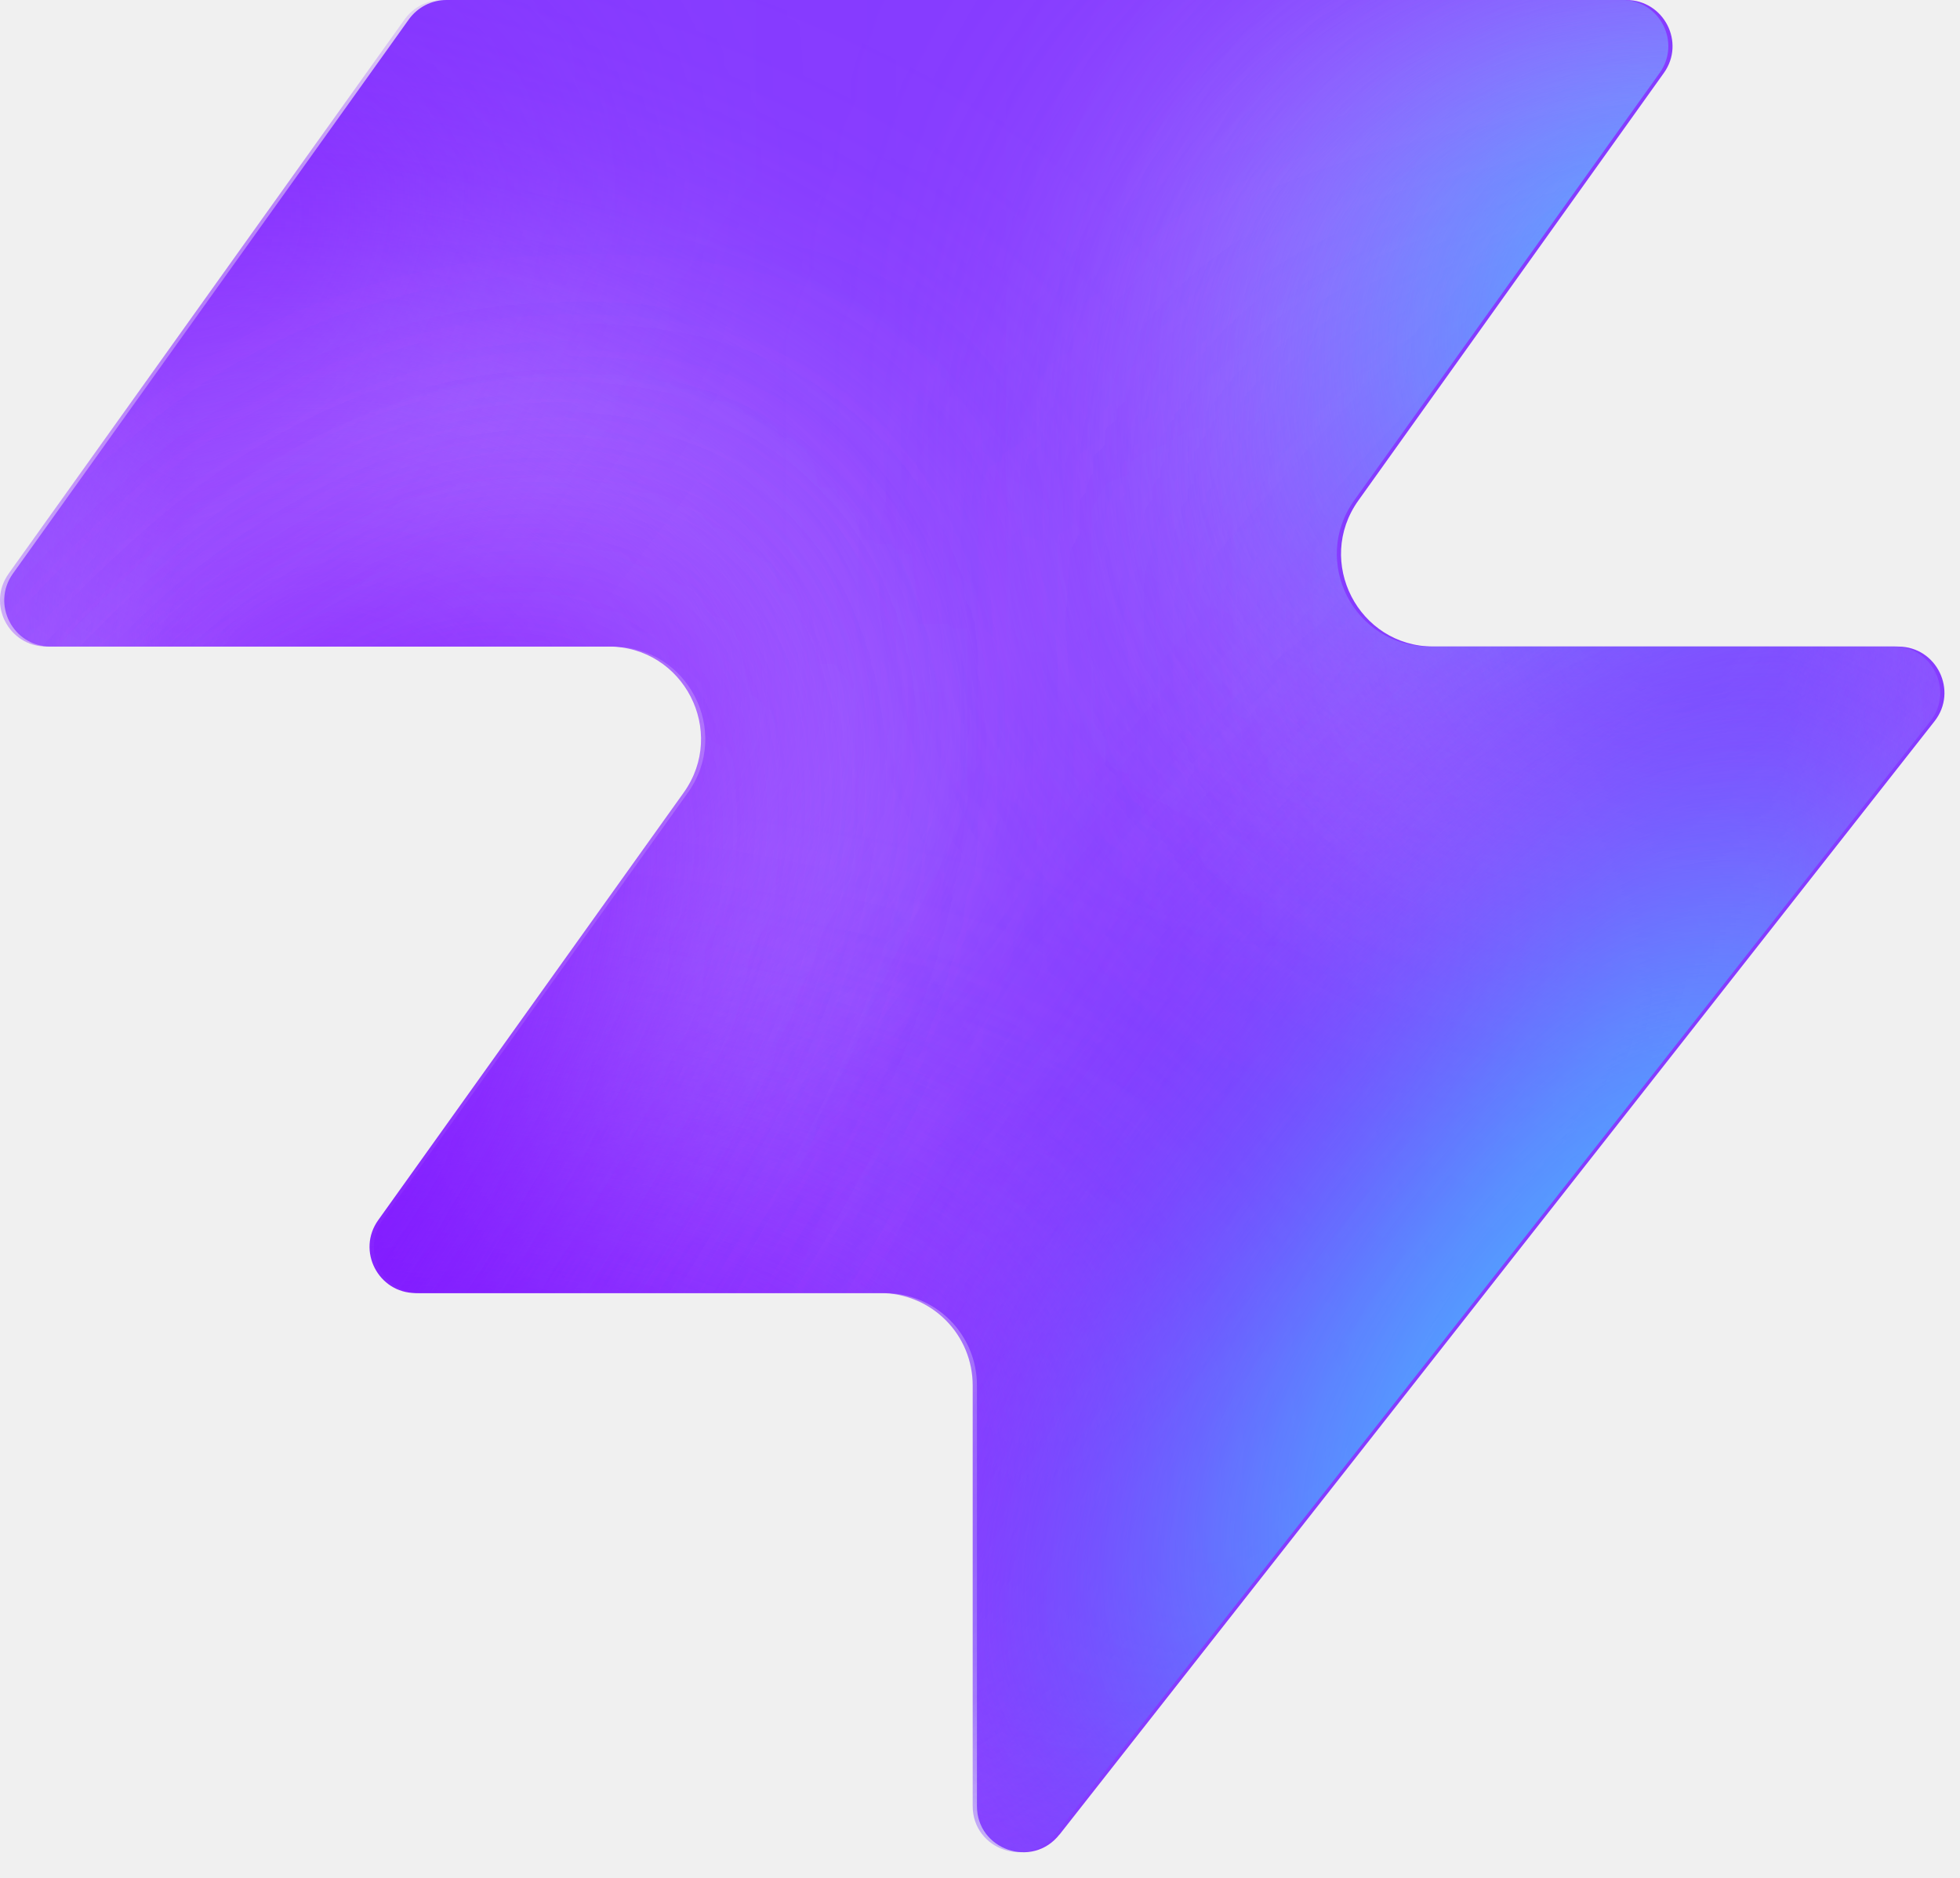
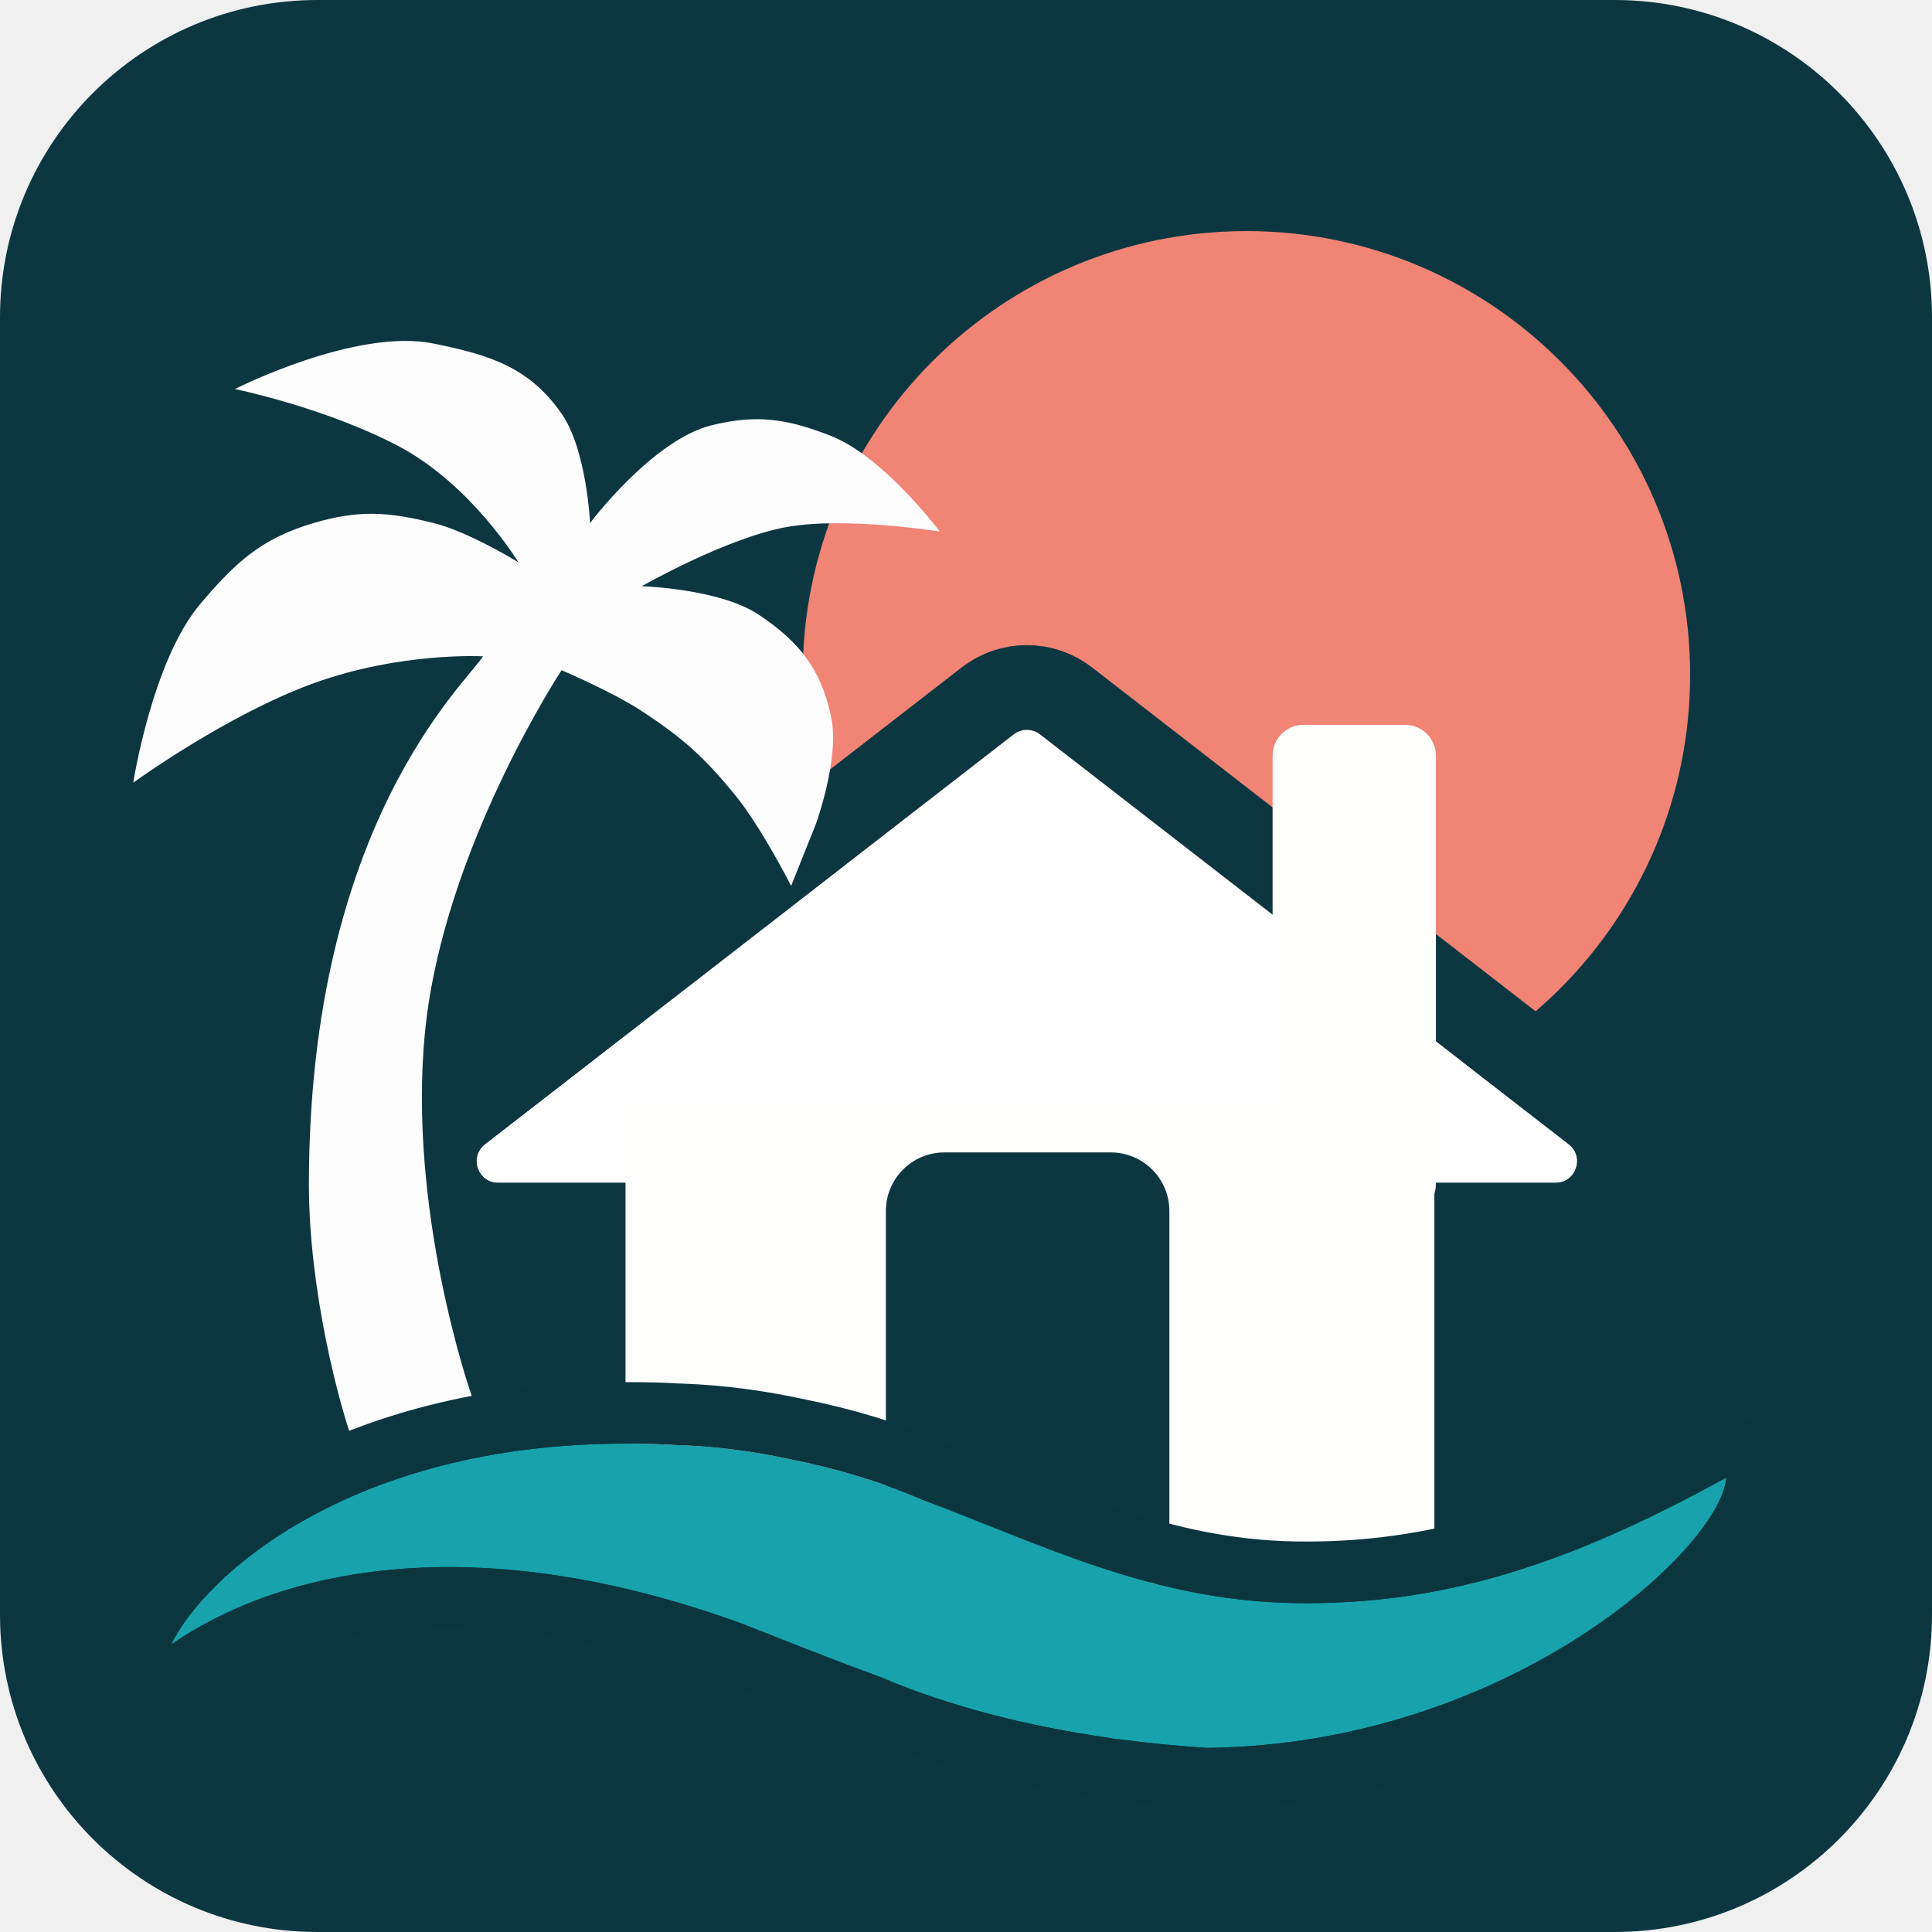
- <svg xmlns="http://www.w3.org/2000/svg" width="48" height="46" fill="none" viewBox="0 0 48 46">
-   <path fill="#863bff" d="M25.946 44.938c-.664.845-2.021.375-2.021-.698V33.937a2.26 2.26 0 0 0-2.262-2.262H10.287c-.92 0-1.456-1.04-.92-1.788l7.48-10.471c1.07-1.497 0-3.578-1.842-3.578H1.237c-.92 0-1.456-1.04-.92-1.788L10.013.474c.214-.297.556-.474.92-.474h28.894c.92 0 1.456 1.04.92 1.788l-7.48 10.471c-1.07 1.498 0 3.579 1.842 3.579h11.377c.943 0 1.473 1.088.89 1.83L25.947 44.94z" style="fill:#863bff;fill:color(display-p3 .525 .23 1);fill-opacity:1" />
-   <mask id="a" width="48" height="46" x="0" y="0" maskUnits="userSpaceOnUse" style="mask-type:alpha">
-     <path fill="#000" d="M25.842 44.938c-.664.844-2.021.375-2.021-.698V33.937a2.26 2.26 0 0 0-2.262-2.262H10.183c-.92 0-1.456-1.04-.92-1.788l7.48-10.471c1.07-1.498 0-3.579-1.842-3.579H1.133c-.92 0-1.456-1.04-.92-1.787L9.91.473c.214-.297.556-.474.92-.474h28.894c.92 0 1.456 1.04.92 1.788l-7.48 10.471c-1.07 1.498 0 3.578 1.842 3.578h11.377c.943 0 1.473 1.088.89 1.832L25.843 44.94z" style="fill:#000;fill-opacity:1" />
+ <svg xmlns="http://www.w3.org/2000/svg" xmlns:xlink="http://www.w3.org/1999/xlink" width="48" height="48" viewBox="0 0 1254 1254" fill="none">
+   <rect width="1254" height="1254" rx="206" fill="#0C3741" />
+   <circle cx="809" cy="438" r="288" fill="#F08475" />
+   <use xlink:href="#stroke0_163_1252" fill="#FEFEFE" />
+   <mask id="stroke1_163_1252" maskUnits="userSpaceOnUse" x="254" y="418" width="825" height="405" fill="black">
+     <rect fill="white" x="254" y="418" width="825" height="405" />
+     <use xlink:href="#stroke0_163_1252" />
  </mask>
-   <g mask="url(#a)">
-     <g filter="url(#b)">
-       <ellipse cx="5.508" cy="14.704" fill="#ede6ff" rx="5.508" ry="14.704" style="fill:#ede6ff;fill:color(display-p3 .927 .903 1);fill-opacity:1" transform="matrix(.00324 1 1 -.00324 -4.47 31.516)" />
-     </g>
-     <g filter="url(#c)">
-       <ellipse cx="10.399" cy="29.851" fill="#ede6ff" rx="10.399" ry="29.851" style="fill:#ede6ff;fill:color(display-p3 .927 .903 1);fill-opacity:1" transform="matrix(.00324 1 1 -.00324 -39.328 7.883)" />
-     </g>
-     <g filter="url(#d)">
-       <ellipse cx="5.508" cy="30.487" fill="#7e14ff" rx="5.508" ry="30.487" style="fill:#7e14ff;fill:color(display-p3 .492 .077 1);fill-opacity:1" transform="rotate(89.814 -25.913 -14.639)scale(1 -1)" />
-     </g>
-     <g filter="url(#e)">
-       <ellipse cx="5.508" cy="30.599" fill="#7e14ff" rx="5.508" ry="30.599" style="fill:#7e14ff;fill:color(display-p3 .492 .077 1);fill-opacity:1" transform="rotate(89.814 -32.644 -3.334)scale(1 -1)" />
-     </g>
-     <g filter="url(#f)">
-       <ellipse cx="5.508" cy="30.599" fill="#7e14ff" rx="5.508" ry="30.599" style="fill:#7e14ff;fill:color(display-p3 .492 .077 1);fill-opacity:1" transform="matrix(.00324 1 1 -.00324 -34.34 30.47)" />
-     </g>
-     <g filter="url(#g)">
-       <ellipse cx="14.072" cy="22.078" fill="#ede6ff" rx="14.072" ry="22.078" style="fill:#ede6ff;fill:color(display-p3 .927 .903 1);fill-opacity:1" transform="rotate(93.35 24.506 48.493)scale(-1 1)" />
-     </g>
-     <g filter="url(#h)">
-       <ellipse cx="3.47" cy="21.501" fill="#7e14ff" rx="3.47" ry="21.501" style="fill:#7e14ff;fill:color(display-p3 .492 .077 1);fill-opacity:1" transform="rotate(89.009 28.708 47.59)scale(-1 1)" />
-     </g>
-     <g filter="url(#i)">
-       <ellipse cx="3.47" cy="21.501" fill="#7e14ff" rx="3.47" ry="21.501" style="fill:#7e14ff;fill:color(display-p3 .492 .077 1);fill-opacity:1" transform="rotate(89.009 28.708 47.59)scale(-1 1)" />
-     </g>
-     <g filter="url(#j)">
-       <ellipse cx=".387" cy="8.972" fill="#7e14ff" rx="4.407" ry="29.108" style="fill:#7e14ff;fill:color(display-p3 .492 .077 1);fill-opacity:1" transform="rotate(39.51 .387 8.972)" />
-     </g>
-     <g filter="url(#k)">
-       <ellipse cx="47.523" cy="-6.092" fill="#7e14ff" rx="4.407" ry="29.108" style="fill:#7e14ff;fill:color(display-p3 .492 .077 1);fill-opacity:1" transform="rotate(37.892 47.523 -6.092)" />
-     </g>
-     <g filter="url(#l)">
-       <ellipse cx="41.412" cy="6.333" fill="#47bfff" rx="5.971" ry="9.665" style="fill:#47bfff;fill:color(display-p3 .28 .748 1);fill-opacity:1" transform="rotate(37.892 41.412 6.333)" />
-     </g>
-     <g filter="url(#m)">
-       <ellipse cx="-1.879" cy="38.332" fill="#7e14ff" rx="4.407" ry="29.108" style="fill:#7e14ff;fill:color(display-p3 .492 .077 1);fill-opacity:1" transform="rotate(37.892 -1.88 38.332)" />
-     </g>
-     <g filter="url(#n)">
-       <ellipse cx="-1.879" cy="38.332" fill="#7e14ff" rx="4.407" ry="29.108" style="fill:#7e14ff;fill:color(display-p3 .492 .077 1);fill-opacity:1" transform="rotate(37.892 -1.88 38.332)" />
-     </g>
-     <g filter="url(#o)">
-       <ellipse cx="35.651" cy="29.907" fill="#7e14ff" rx="4.407" ry="29.108" style="fill:#7e14ff;fill:color(display-p3 .492 .077 1);fill-opacity:1" transform="rotate(37.892 35.651 29.907)" />
-     </g>
-     <g filter="url(#p)">
-       <ellipse cx="38.418" cy="32.4" fill="#47bfff" rx="5.971" ry="15.297" style="fill:#47bfff;fill:color(display-p3 .28 .748 1);fill-opacity:1" transform="rotate(37.892 38.418 32.4)" />
-     </g>
-   </g>
+   <path d="M323.327 767.75H1009.67C1023.01 767.75 1028.79 750.859 1018.25 742.685L675.078 476.65C670.029 472.736 662.971 472.736 657.922 476.65L314.75 742.685C304.206 750.859 309.986 767.75 323.327 767.75Z" stroke-width="110" stroke="#0C3741" mask="url(#stroke1_163_1252)" />
+   <path d="M200.5 769C200.5 836.63 219.667 911.167 230.5 940L313.5 927L306 905.5C306 905.5 264 786 276 668.5C288 551 364.5 435 364.5 435C364.5 435 397.438 449.006 416.5 461.5C443.326 479.083 457.292 491.591 477.5 516.5C494.4 537.332 513.5 575 513.5 575L529.5 535C529.5 535 545.128 492.337 539.5 465.5C532.973 434.376 518.932 416.683 492.5 399C467.111 382.015 416.5 380.5 416.5 380.5C416.5 380.5 471.76 348.944 511 342C549.088 335.26 610 345 610 345C610 345 573.614 296.434 539.5 283C511.225 271.865 491.514 268.761 462 276C423.557 285.429 383 339.5 383 339.5C383 339.5 380.857 292.026 364.5 268.5C343.399 238.15 317.718 230.391 281.5 223C230.865 212.667 152.5 252.5 152.5 252.5C152.5 252.5 211 264.5 258.5 289.5C306 314.5 336.5 365 336.5 365C336.5 365 304.47 345.236 281.5 339.5C251.947 332.12 232.718 330.887 203.5 339.5C169.666 349.474 152.788 365.075 130 392C98.744 428.93 86.5 508 86.5 508C86.5 508 147 464 203.5 443.5C260 423 313.5 426 313.5 426C302.5 443.5 200.5 535 200.5 769Z" fill="#FEFDFE" />
+   <path d="M912 470.482C923.046 470.482 932 479.437 932 490.482V768.482C932 770.668 931.648 772.771 931 774.739V1028H406V716.157H826V490.482C826 479.437 834.954 470.482 846 470.482H912Z" fill="#FEFEFD" />
+   <rect x="575" y="748" width="184" height="289" rx="38" fill="#0C3741" />
+   <use xlink:href="#stroke2_163_1252" fill="#17A2AC" />
+   <mask id="stroke3_163_1252" maskUnits="userSpaceOnUse" x="70" y="897" width="1091" height="278" fill="black">
+     <rect fill="white" x="70" y="897" width="1091" height="278" />
+     <use xlink:href="#stroke2_163_1252" />
+   </mask>
+   <path d="M405.68 937C417.621 937 429.408 937.358 441.01 938.056C441.01 938.037 441.01 938.018 441.01 937.999C466.398 938.907 490.207 942.243 512.938 947.188C543.74 953.304 572.367 962.058 597.998 973.144C675.758 1002.25 747.629 1038.95 839.917 1040.5C935.262 1042.1 1017.15 1016 1120.5 959C1117 1005 979.193 1132 784 1134.5C764.285 1133.29 744.746 1131.38 725.585 1128.79C725.585 1128.86 725.587 1128.93 725.587 1129C723.449 1128.64 721.341 1128.27 719.26 1127.91C665.581 1120.21 615.065 1107.11 572.189 1088.83C547.019 1079.65 518.335 1068.38 481.949 1054C310.704 991.5 183.892 1017 111 1067.5C133.467 1021.5 229 937 405.68 937Z" stroke-width="80" stroke-linejoin="round" stroke="#0B3640" mask="url(#stroke3_163_1252)" />
  <defs>
-     <filter id="b" width="60.045" height="41.654" x="-19.77" y="16.149" color-interpolation-filters="sRGB" filterUnits="userSpaceOnUse">
-       <feFlood flood-opacity="0" result="BackgroundImageFix" />
-       <feBlend in="SourceGraphic" in2="BackgroundImageFix" result="shape" />
-       <feGaussianBlur result="effect1_foregroundBlur_2002_17158" stdDeviation="7.659" />
-     </filter>
-     <filter id="c" width="90.34" height="51.437" x="-54.613" y="-7.533" color-interpolation-filters="sRGB" filterUnits="userSpaceOnUse">
-       <feFlood flood-opacity="0" result="BackgroundImageFix" />
-       <feBlend in="SourceGraphic" in2="BackgroundImageFix" result="shape" />
-       <feGaussianBlur result="effect1_foregroundBlur_2002_17158" stdDeviation="7.659" />
-     </filter>
-     <filter id="d" width="79.355" height="29.4" x="-49.64" y="2.03" color-interpolation-filters="sRGB" filterUnits="userSpaceOnUse">
-       <feFlood flood-opacity="0" result="BackgroundImageFix" />
-       <feBlend in="SourceGraphic" in2="BackgroundImageFix" result="shape" />
-       <feGaussianBlur result="effect1_foregroundBlur_2002_17158" stdDeviation="4.596" />
-     </filter>
-     <filter id="e" width="79.579" height="29.4" x="-45.045" y="20.029" color-interpolation-filters="sRGB" filterUnits="userSpaceOnUse">
-       <feFlood flood-opacity="0" result="BackgroundImageFix" />
-       <feBlend in="SourceGraphic" in2="BackgroundImageFix" result="shape" />
-       <feGaussianBlur result="effect1_foregroundBlur_2002_17158" stdDeviation="4.596" />
-     </filter>
-     <filter id="f" width="79.579" height="29.4" x="-43.513" y="21.178" color-interpolation-filters="sRGB" filterUnits="userSpaceOnUse">
-       <feFlood flood-opacity="0" result="BackgroundImageFix" />
-       <feBlend in="SourceGraphic" in2="BackgroundImageFix" result="shape" />
-       <feGaussianBlur result="effect1_foregroundBlur_2002_17158" stdDeviation="4.596" />
-     </filter>
-     <filter id="g" width="74.749" height="58.852" x="15.756" y="-17.901" color-interpolation-filters="sRGB" filterUnits="userSpaceOnUse">
-       <feFlood flood-opacity="0" result="BackgroundImageFix" />
-       <feBlend in="SourceGraphic" in2="BackgroundImageFix" result="shape" />
-       <feGaussianBlur result="effect1_foregroundBlur_2002_17158" stdDeviation="7.659" />
-     </filter>
-     <filter id="h" width="61.377" height="25.362" x="23.548" y="2.284" color-interpolation-filters="sRGB" filterUnits="userSpaceOnUse">
-       <feFlood flood-opacity="0" result="BackgroundImageFix" />
-       <feBlend in="SourceGraphic" in2="BackgroundImageFix" result="shape" />
-       <feGaussianBlur result="effect1_foregroundBlur_2002_17158" stdDeviation="4.596" />
-     </filter>
-     <filter id="i" width="61.377" height="25.362" x="23.548" y="2.284" color-interpolation-filters="sRGB" filterUnits="userSpaceOnUse">
-       <feFlood flood-opacity="0" result="BackgroundImageFix" />
-       <feBlend in="SourceGraphic" in2="BackgroundImageFix" result="shape" />
-       <feGaussianBlur result="effect1_foregroundBlur_2002_17158" stdDeviation="4.596" />
-     </filter>
-     <filter id="j" width="56.045" height="63.649" x="-27.636" y="-22.853" color-interpolation-filters="sRGB" filterUnits="userSpaceOnUse">
-       <feFlood flood-opacity="0" result="BackgroundImageFix" />
-       <feBlend in="SourceGraphic" in2="BackgroundImageFix" result="shape" />
-       <feGaussianBlur result="effect1_foregroundBlur_2002_17158" stdDeviation="4.596" />
-     </filter>
-     <filter id="k" width="54.814" height="64.646" x="20.116" y="-38.415" color-interpolation-filters="sRGB" filterUnits="userSpaceOnUse">
-       <feFlood flood-opacity="0" result="BackgroundImageFix" />
-       <feBlend in="SourceGraphic" in2="BackgroundImageFix" result="shape" />
-       <feGaussianBlur result="effect1_foregroundBlur_2002_17158" stdDeviation="4.596" />
-     </filter>
-     <filter id="l" width="33.541" height="35.313" x="24.641" y="-11.323" color-interpolation-filters="sRGB" filterUnits="userSpaceOnUse">
-       <feFlood flood-opacity="0" result="BackgroundImageFix" />
-       <feBlend in="SourceGraphic" in2="BackgroundImageFix" result="shape" />
-       <feGaussianBlur result="effect1_foregroundBlur_2002_17158" stdDeviation="4.596" />
-     </filter>
-     <filter id="m" width="54.814" height="64.646" x="-29.286" y="6.009" color-interpolation-filters="sRGB" filterUnits="userSpaceOnUse">
-       <feFlood flood-opacity="0" result="BackgroundImageFix" />
-       <feBlend in="SourceGraphic" in2="BackgroundImageFix" result="shape" />
-       <feGaussianBlur result="effect1_foregroundBlur_2002_17158" stdDeviation="4.596" />
-     </filter>
-     <filter id="n" width="54.814" height="64.646" x="-29.286" y="6.009" color-interpolation-filters="sRGB" filterUnits="userSpaceOnUse">
-       <feFlood flood-opacity="0" result="BackgroundImageFix" />
-       <feBlend in="SourceGraphic" in2="BackgroundImageFix" result="shape" />
-       <feGaussianBlur result="effect1_foregroundBlur_2002_17158" stdDeviation="4.596" />
-     </filter>
-     <filter id="o" width="54.814" height="64.646" x="8.244" y="-2.416" color-interpolation-filters="sRGB" filterUnits="userSpaceOnUse">
-       <feFlood flood-opacity="0" result="BackgroundImageFix" />
-       <feBlend in="SourceGraphic" in2="BackgroundImageFix" result="shape" />
-       <feGaussianBlur result="effect1_foregroundBlur_2002_17158" stdDeviation="4.596" />
-     </filter>
-     <filter id="p" width="39.409" height="43.623" x="18.713" y="10.588" color-interpolation-filters="sRGB" filterUnits="userSpaceOnUse">
-       <feFlood flood-opacity="0" result="BackgroundImageFix" />
-       <feBlend in="SourceGraphic" in2="BackgroundImageFix" result="shape" />
-       <feGaussianBlur result="effect1_foregroundBlur_2002_17158" stdDeviation="4.596" />
-     </filter>
+     <path id="stroke0_163_1252" d="M657.922 476.65C662.971 472.736 670.029 472.736 675.078 476.65L1018.25 742.685C1028.79 750.859 1023.01 767.75 1009.67 767.75H323.327C309.986 767.75 304.206 750.859 314.75 742.685L657.922 476.65Z" />
+     <path id="stroke2_163_1252" d="M405.68 937C417.621 937 429.408 937.358 441.01 938.056C441.01 938.037 441.01 938.018 441.01 937.999C466.398 938.907 490.207 942.243 512.938 947.188C543.74 953.304 572.367 962.058 597.998 973.144C675.758 1002.25 747.629 1038.95 839.917 1040.5C935.262 1042.1 1017.15 1016 1120.5 959C1117 1005 979.193 1132 784 1134.5C764.285 1133.29 744.746 1131.38 725.585 1128.79C725.585 1128.86 725.587 1128.93 725.587 1129C723.449 1128.64 721.341 1128.27 719.26 1127.91C665.581 1120.21 615.065 1107.11 572.189 1088.83C547.019 1079.65 518.335 1068.38 481.949 1054C310.704 991.5 183.892 1017 111 1067.5C133.467 1021.5 229 937 405.68 937Z" />
  </defs>
</svg>
